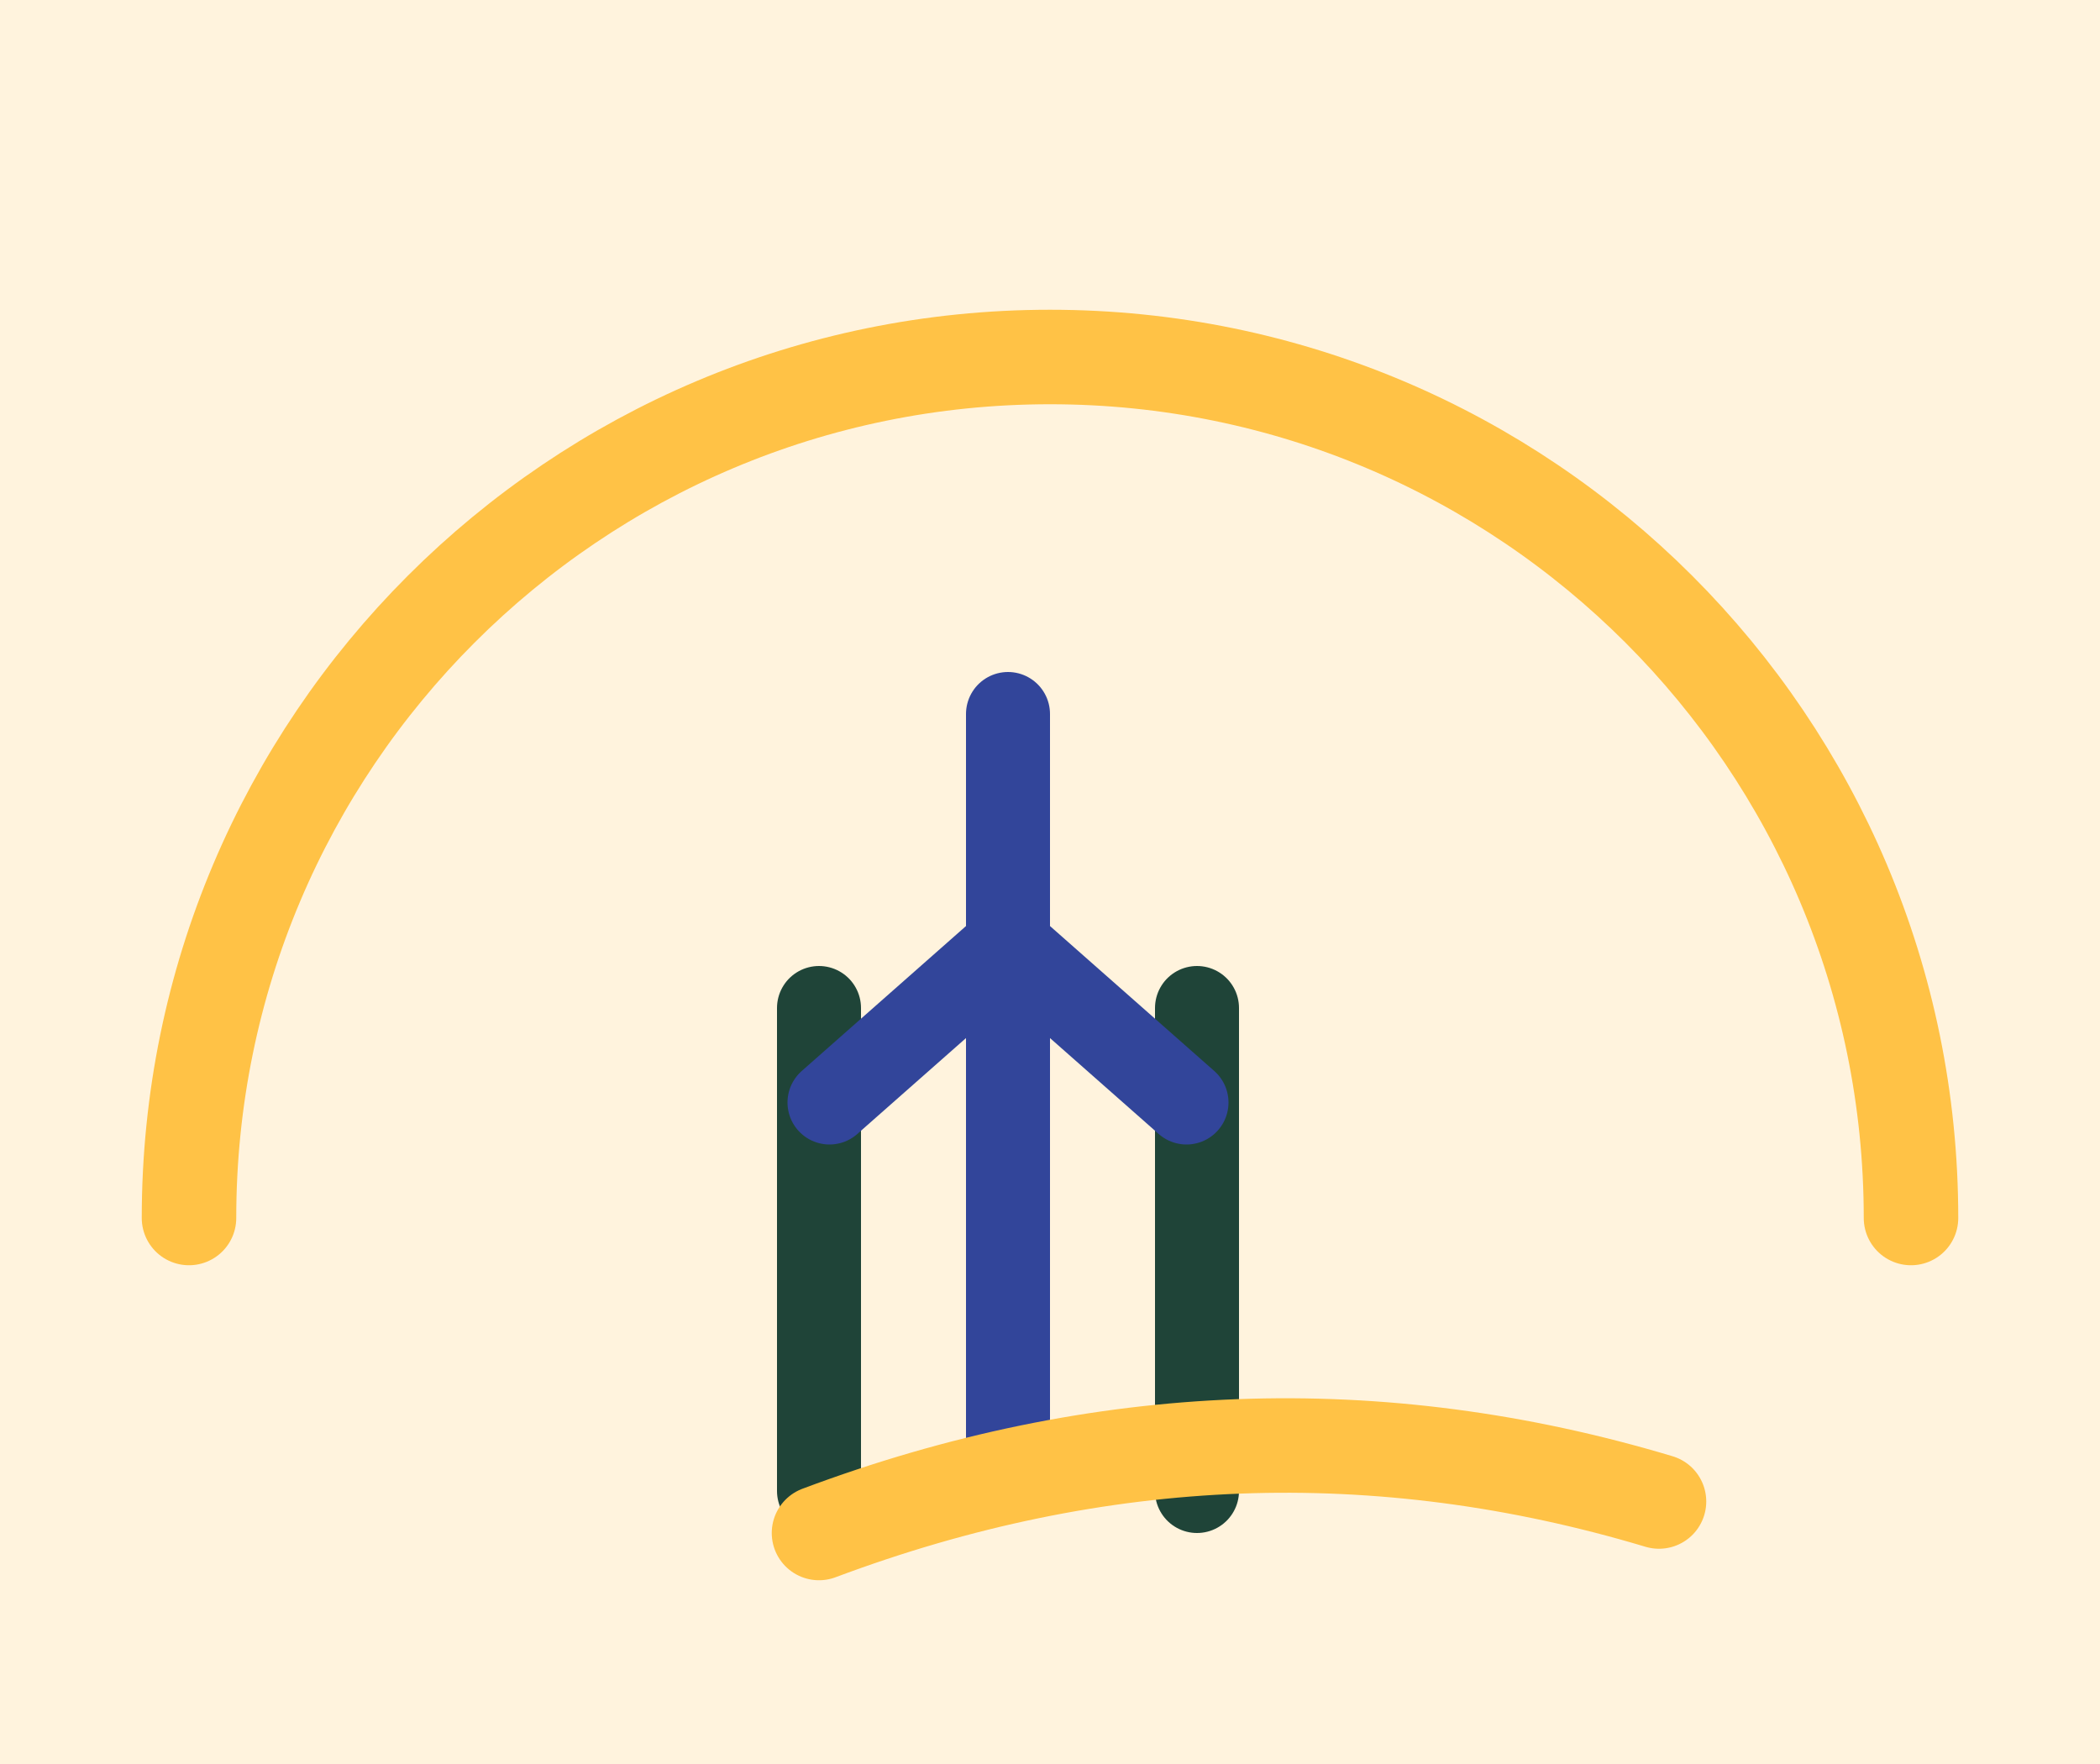
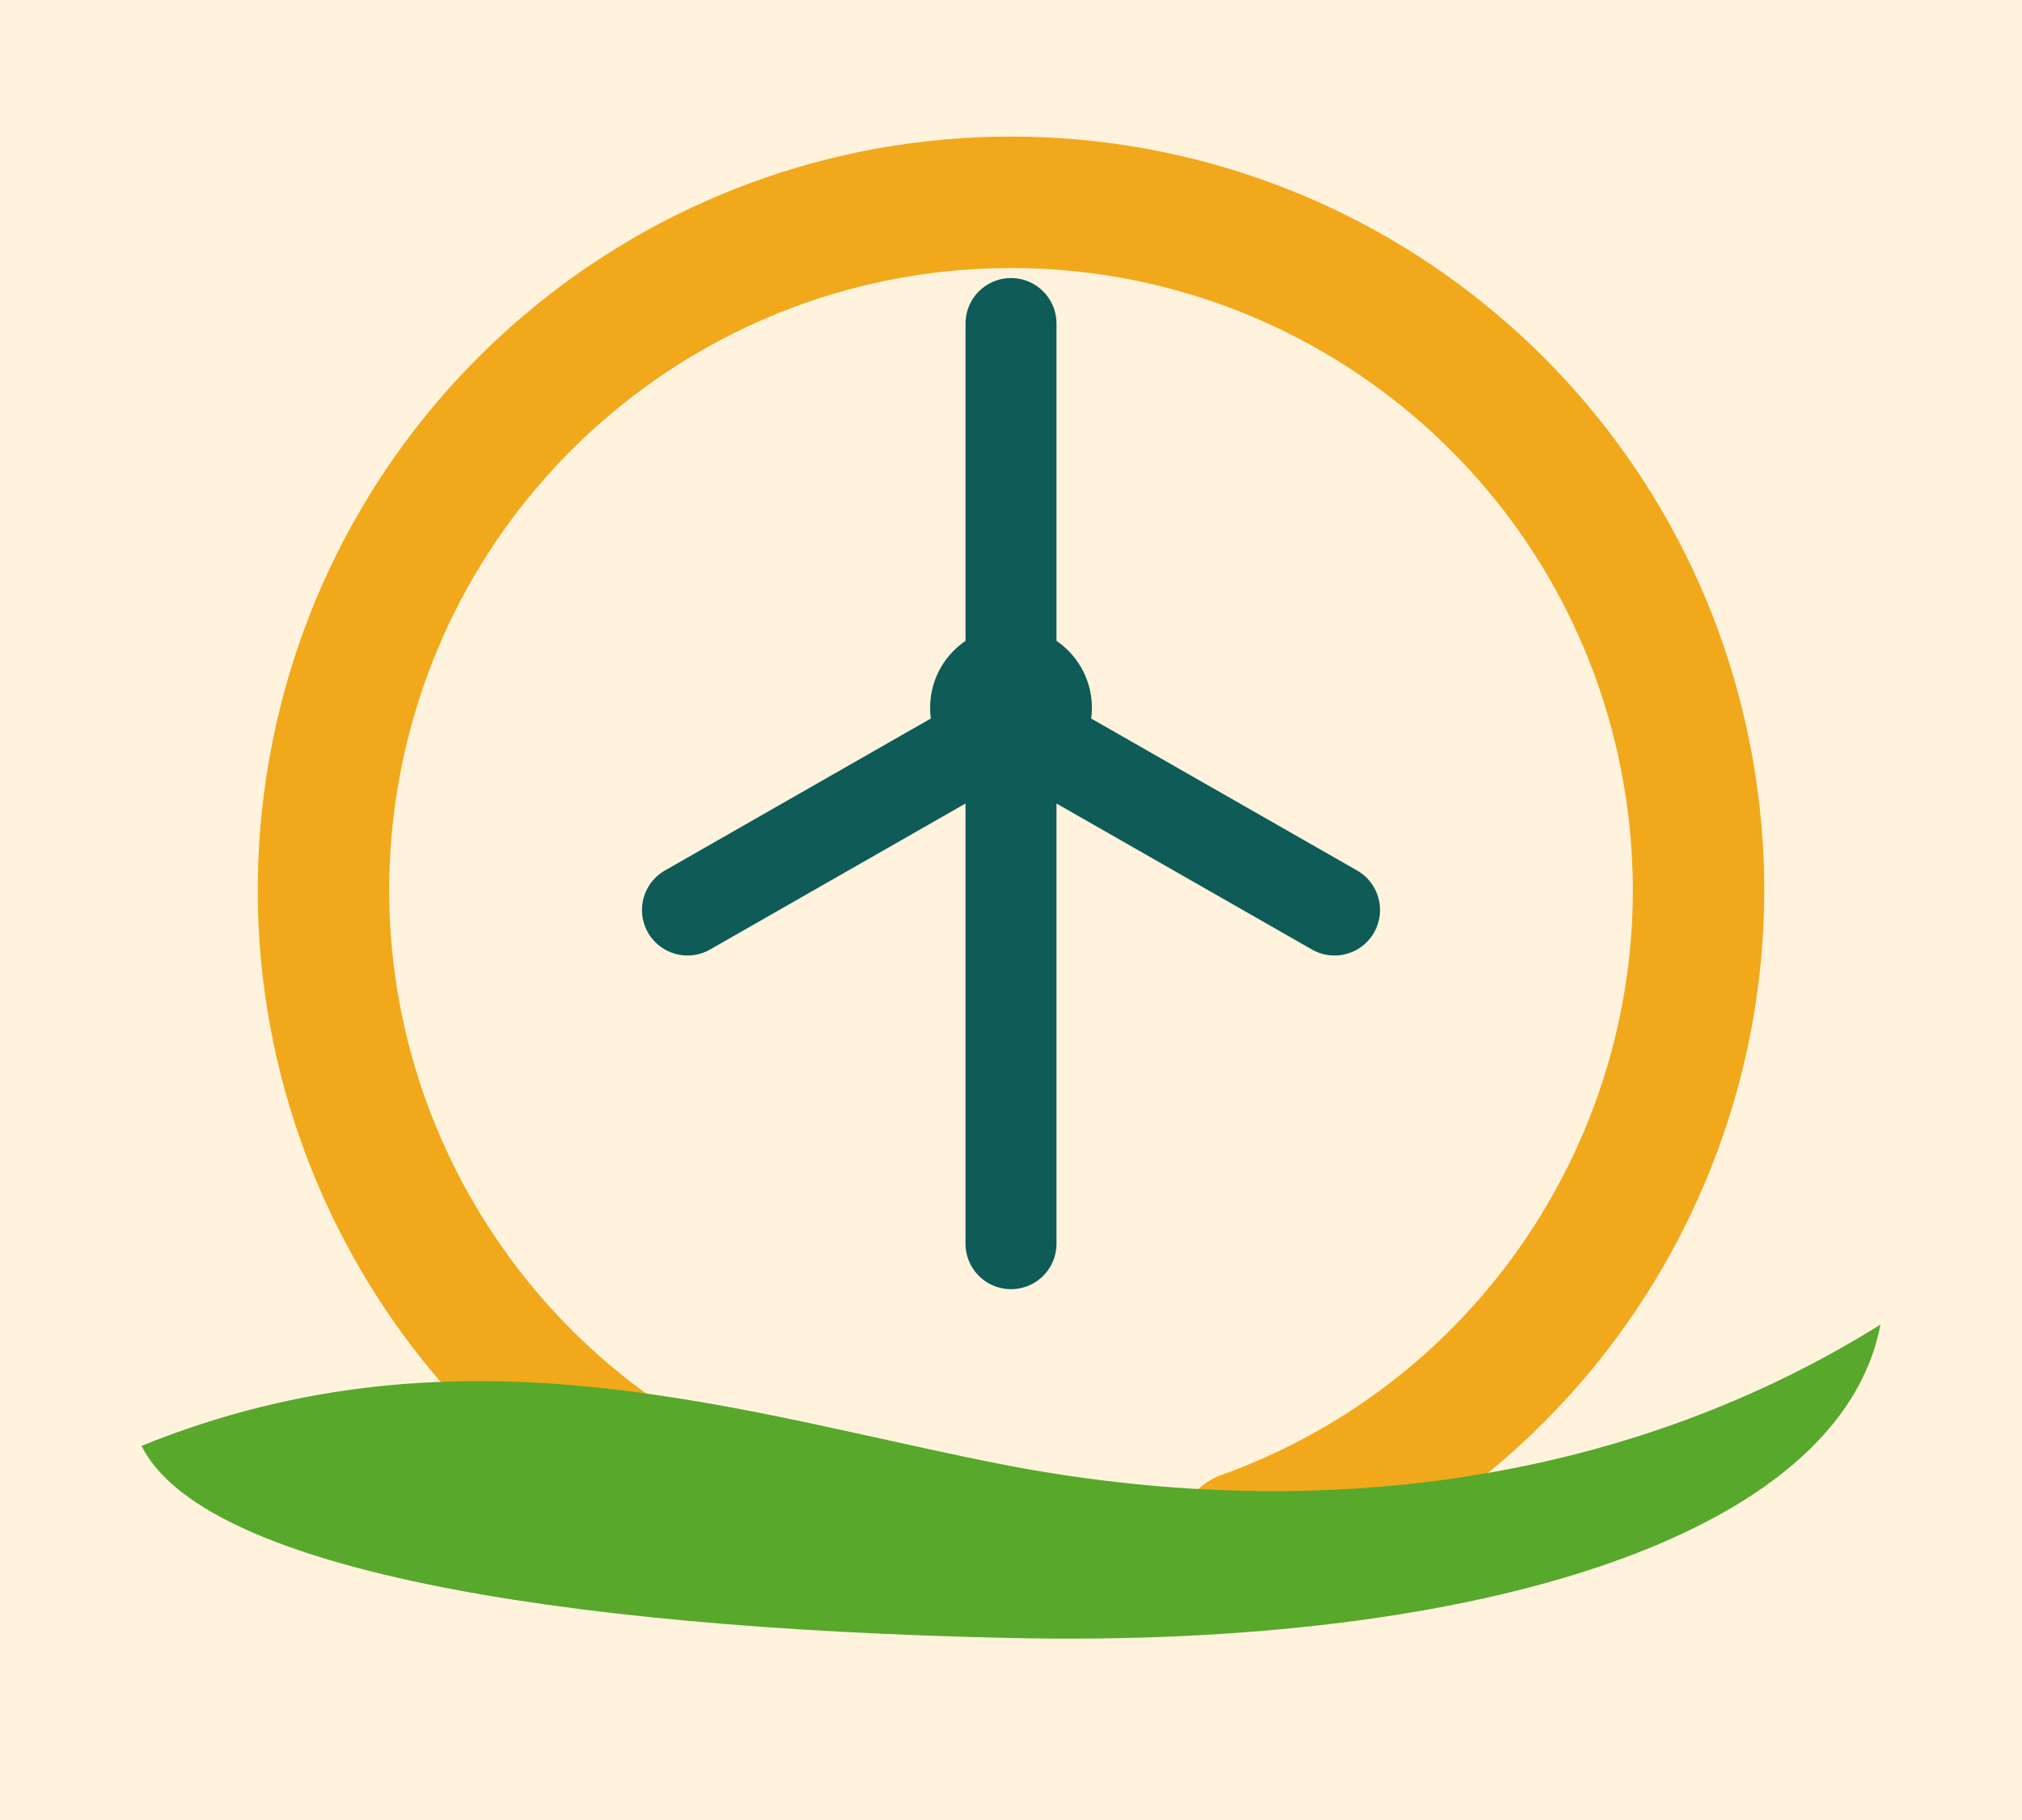
- <svg xmlns="http://www.w3.org/2000/svg" viewBox="0 0 200 168" fill="none" stroke-linecap="round" stroke-linejoin="round">
-   <rect width="200" height="168" fill="#FFF3DD" />
-   <path d="M18 116a82 82 0 0 1 164 0" stroke="#FFC246" stroke-width="9" />
-   <path d="M78 96v46M114 96v46" stroke="#1F4438" stroke-width="8" />
-   <path d="M96 68v70M96 90 79 105M96 90l17 15" stroke="#32459A" stroke-width="8" />
-   <path d="M78 146q40-15 80-3" stroke="#FFC246" stroke-width="9" />
+ <svg xmlns="http://www.w3.org/2000/svg" viewBox="0 0 200 180">
+   <rect width="200" height="180" fill="#FFF3DD" />
+   <path d="M77 152A68 68 0 1 1 123 152" fill="none" stroke="#F2A81B" stroke-width="13" stroke-linecap="round" />
+   <path d="M14 143C46 130 74 140 100 145c32 6 62 1 86-14-4 21-40 32-86 31-46-1-80-7-86-19Z" fill="#57A82B" />
+   <g stroke="#0E5B57" stroke-width="9" stroke-linecap="round" stroke-linejoin="round" fill="none">
+     <path d="M100 71v52M100 66V32M96 74 68 90M104 74l28 16" />
+   </g>
+   <circle cx="100" cy="70" r="8" fill="#0E5B57" />
</svg>
